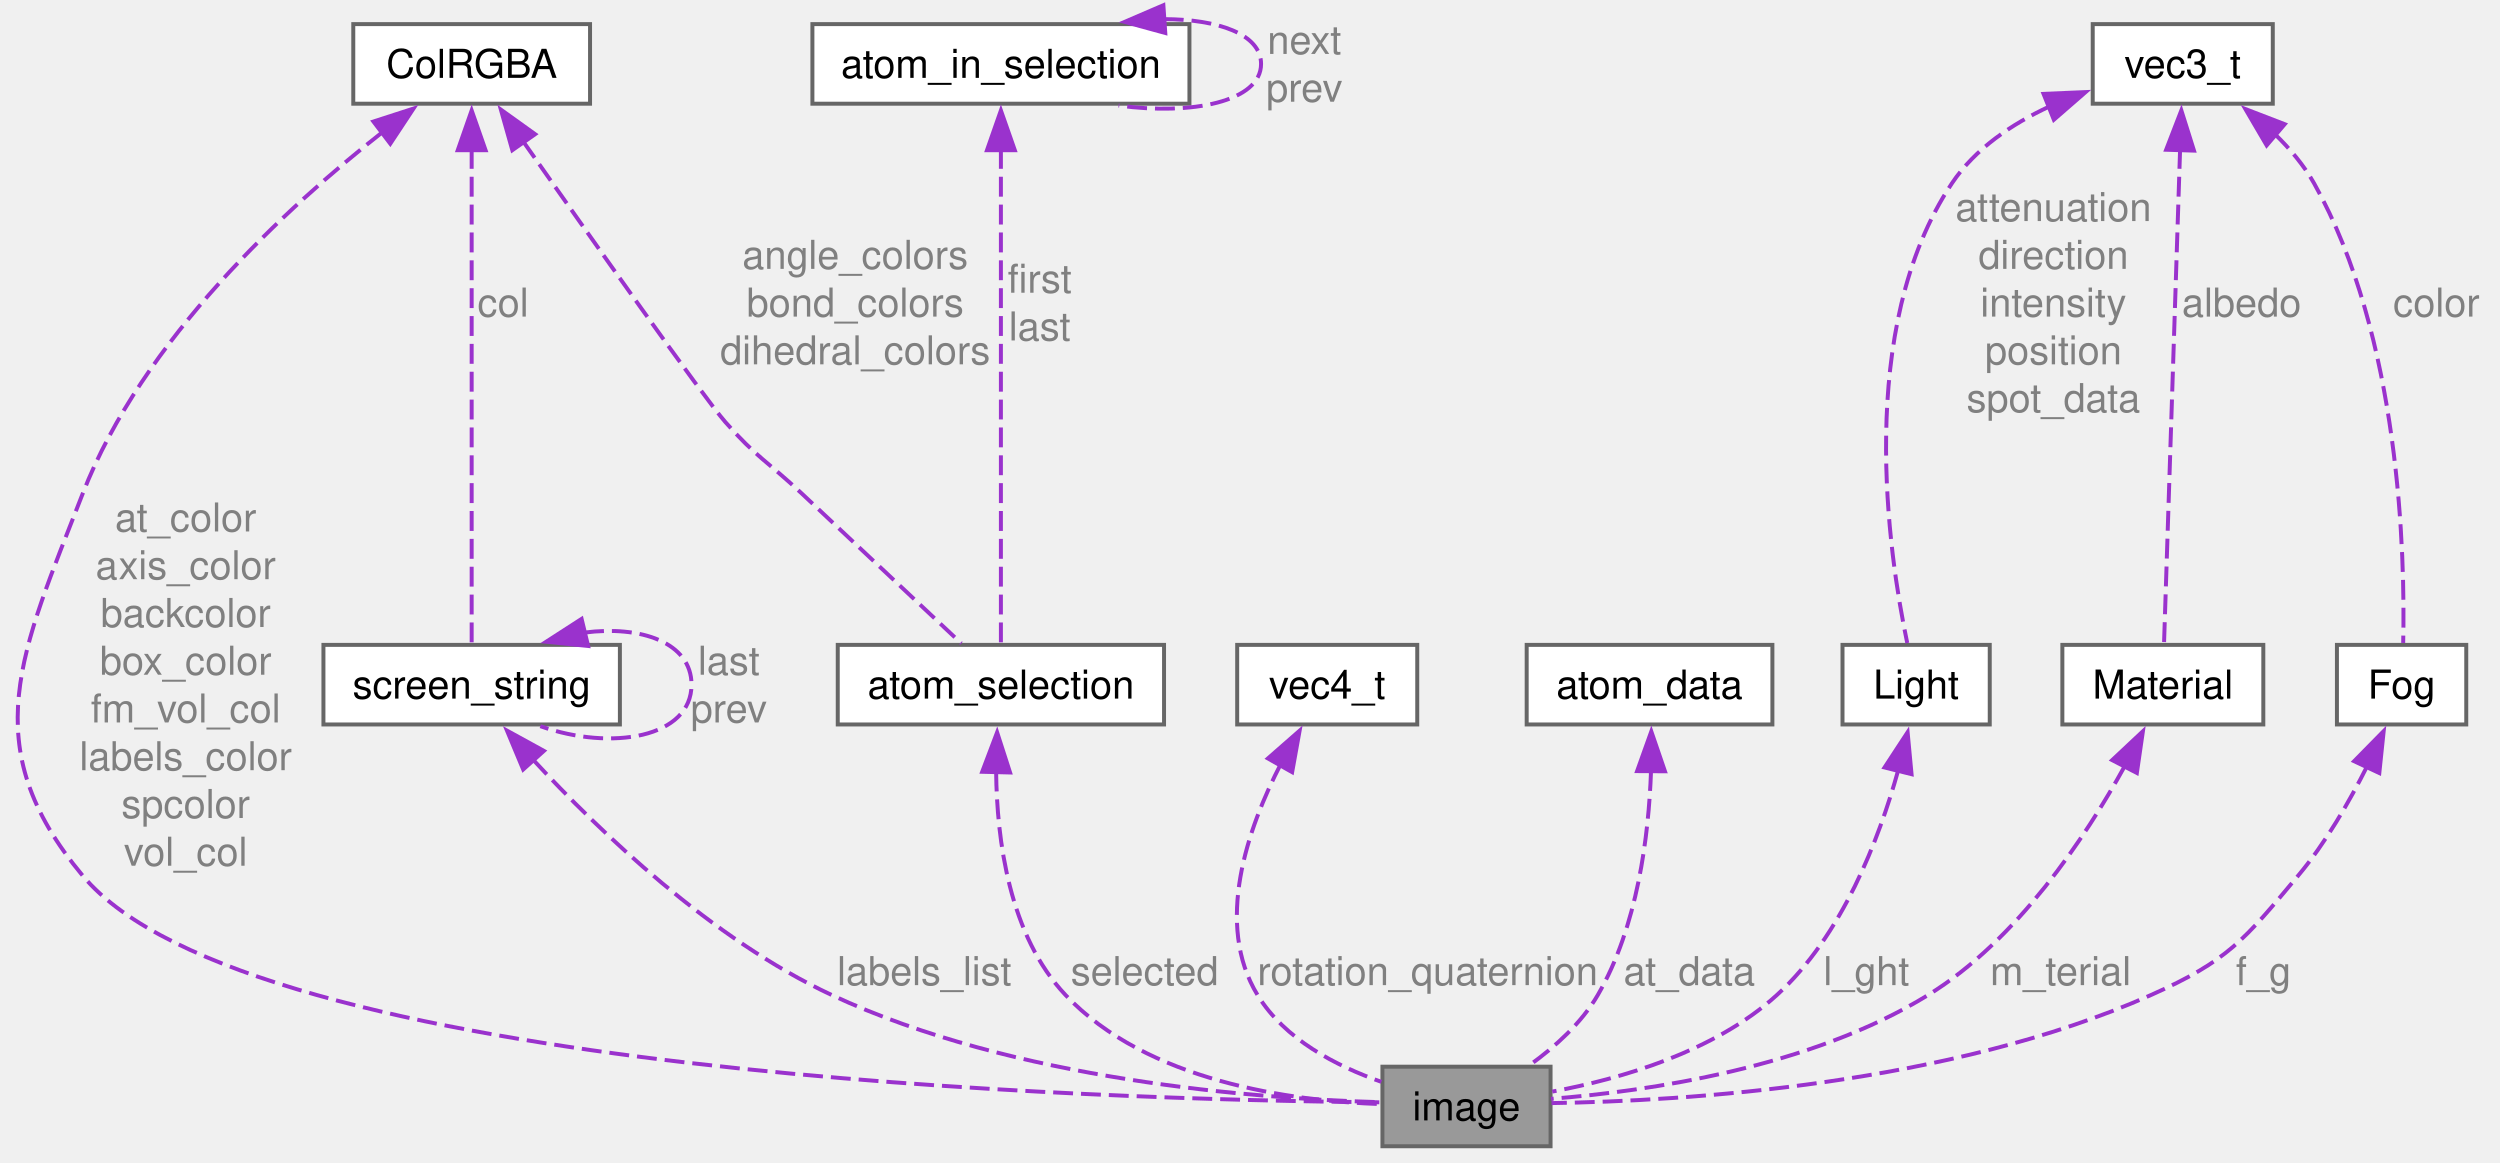
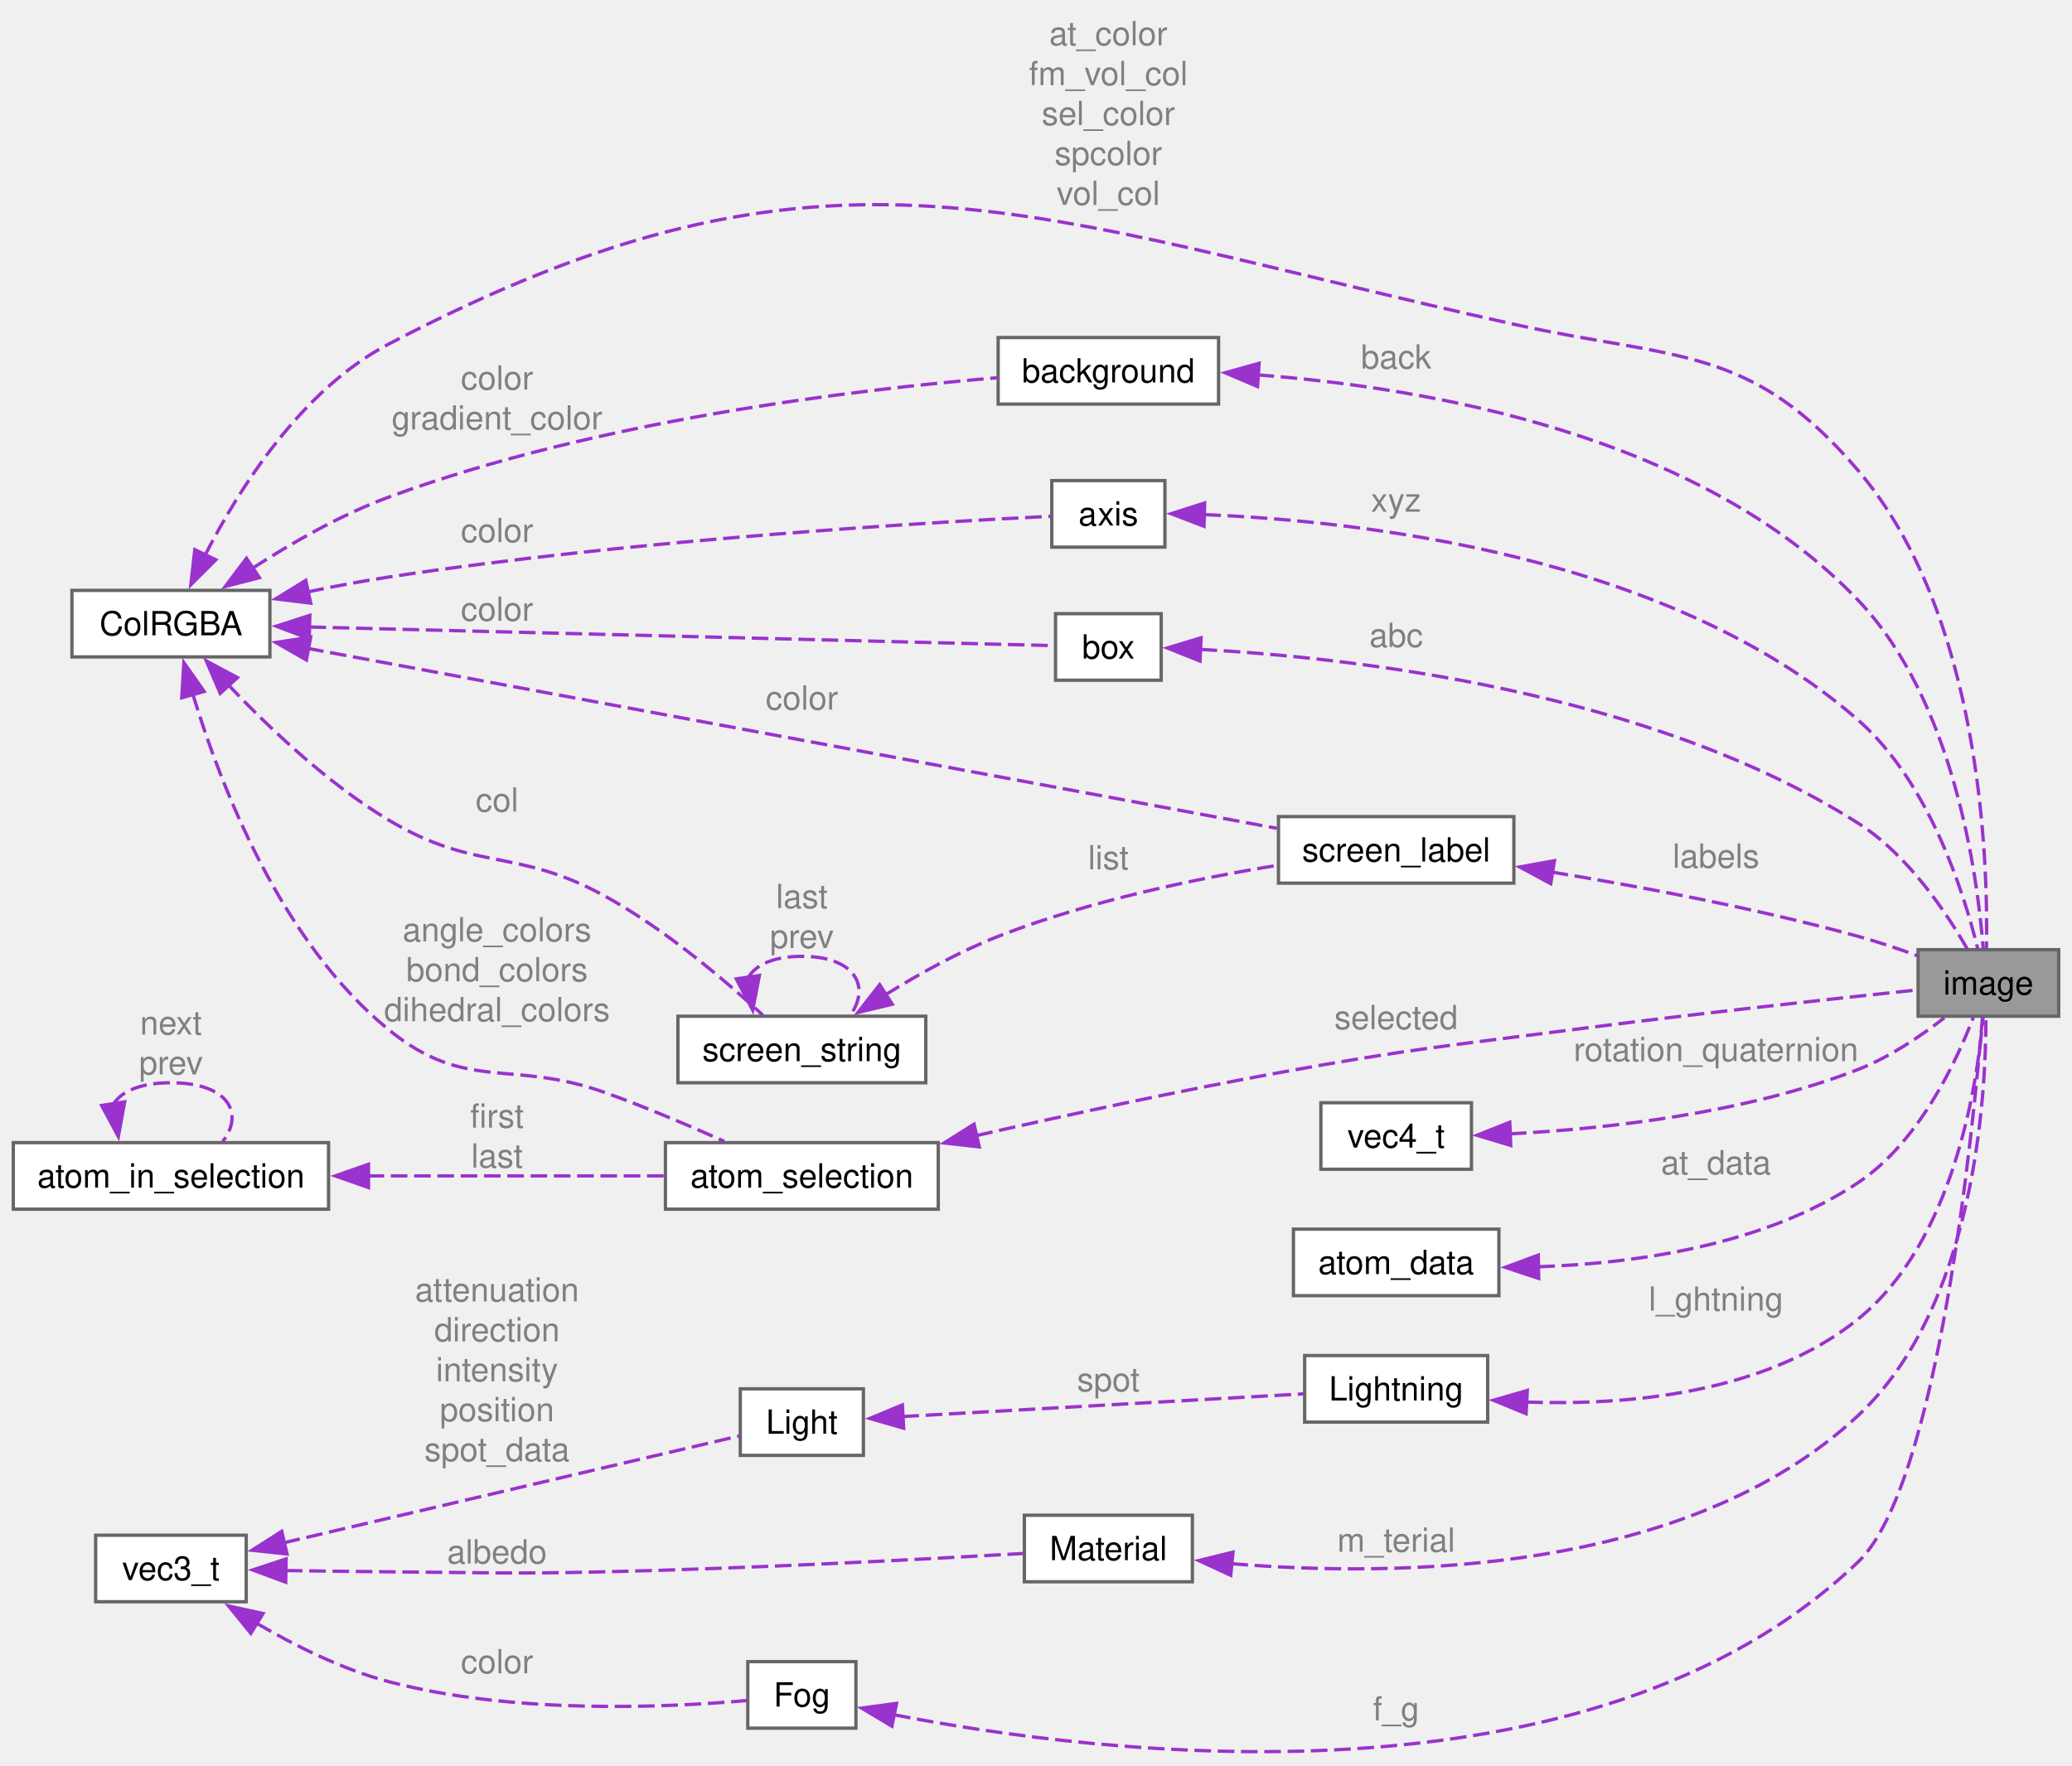
- <svg xmlns="http://www.w3.org/2000/svg" xmlns:xlink="http://www.w3.org/1999/xlink" width="628pt" height="292pt" viewBox="0.00 0.00 628.26 292.00">
-   <g id="graph0" class="graph" transform="scale(1 1) rotate(0) translate(4 288)">
+ <svg xmlns="http://www.w3.org/2000/svg" xmlns:xlink="http://www.w3.org/1999/xlink" width="623pt" height="531pt" viewBox="0.00 0.00 622.75 530.59">
+   <g id="graph0" class="graph" transform="scale(1 1) rotate(0) translate(4 526.59)">
    <g id="Node000001" class="node">
      <g id="a_Node000001">
        <a xlink:title=" ">
-           <polygon fill="#999999" stroke="#666666" points="385.66,-20 343.41,-20 343.41,0 385.66,0 385.66,-20" />
-           <text text-anchor="middle" x="364.53" y="-6.5" font-family="Helvetica,sans-Serif" font-size="10.00">image</text>
+           <polygon fill="#999999" stroke="#666666" points="614.75,-241.23 572.5,-241.23 572.5,-221.23 614.75,-221.23 614.75,-241.23" />
+           <text text-anchor="middle" x="593.62" y="-227.73" font-family="Helvetica,sans-Serif" font-size="10.00">image</text>
        </a>
      </g>
    </g>
    <g id="Node000002" class="node">
      <g id="a_Node000002">
-         <a xlink:href="../../d1/d74/struct_col_r_g_b_a.html" target="_top" xlink:title=" ">
-           <polygon fill="white" stroke="#666666" points="144.28,-282 84.78,-282 84.78,-262 144.28,-262 144.28,-282" />
-           <text text-anchor="middle" x="114.53" y="-268.5" font-family="Helvetica,sans-Serif" font-size="10.00">ColRGBA</text>
+         <a xlink:href="../../db/dc5/structbackground.html" target="_top" xlink:title=" ">
+           <polygon fill="white" stroke="#666666" points="362.25,-425.23 296,-425.23 296,-405.23 362.25,-405.23 362.25,-425.23" />
+           <text text-anchor="middle" x="329.12" y="-411.73" font-family="Helvetica,sans-Serif" font-size="10.00">background</text>
        </a>
      </g>
    </g>
    <g id="edge1_Node000001_Node000002" class="edge">
      <g id="a_edge1_Node000001_Node000002">
        <a xlink:title=" ">
-           <path fill="none" stroke="#9a32cd" stroke-dasharray="5,2" d="M92.05,-254.8C68.17,-236.06 31.82,-202.76 16.78,-164 1.35,-124.22 -10.55,-100.76 16.78,-68 58.72,-17.74 273.55,-11.68 342.91,-11.04" />
-           <polygon fill="#9a32cd" stroke="#9a32cd" points="89.84,-257.52 99.92,-260.78 94.08,-251.94 89.84,-257.52" />
-         </a>
-       </g>
-       <text text-anchor="middle" x="42.66" y="-154.5" font-family="Helvetica,sans-Serif" font-size="10.00" fill="grey"> at_color</text>
-       <text text-anchor="middle" x="42.66" y="-142.5" font-family="Helvetica,sans-Serif" font-size="10.00" fill="grey">axis_color</text>
-       <text text-anchor="middle" x="42.66" y="-130.5" font-family="Helvetica,sans-Serif" font-size="10.00" fill="grey">backcolor</text>
-       <text text-anchor="middle" x="42.66" y="-118.5" font-family="Helvetica,sans-Serif" font-size="10.00" fill="grey">box_color</text>
-       <text text-anchor="middle" x="42.66" y="-106.5" font-family="Helvetica,sans-Serif" font-size="10.00" fill="grey">fm_vol_col</text>
-       <text text-anchor="middle" x="42.66" y="-94.5" font-family="Helvetica,sans-Serif" font-size="10.00" fill="grey">labels_color</text>
-       <text text-anchor="middle" x="42.66" y="-82.5" font-family="Helvetica,sans-Serif" font-size="10.00" fill="grey">spcolor</text>
-       <text text-anchor="middle" x="42.66" y="-70.5" font-family="Helvetica,sans-Serif" font-size="10.00" fill="grey">vol_col</text>
+           <path fill="none" stroke="#9a32cd" stroke-dasharray="5,2" d="M373.93,-414.01C424.58,-410.18 507.04,-396.06 554.5,-346.23 583.22,-316.08 590.32,-263.78 592.06,-241.62" />
+           <polygon fill="#9a32cd" stroke="#9a32cd" points="373.97,-410.5 364.22,-414.64 374.42,-417.49 373.97,-410.5" />
+         </a>
+       </g>
+       <text text-anchor="middle" x="415.62" y="-415.9" font-family="Helvetica,sans-Serif" font-size="10.00" fill="grey"> back</text>
    </g>
    <g id="Node000003" class="node">
      <g id="a_Node000003">
-         <a xlink:href="../../d0/dc3/structscreen__string.html" target="_top" xlink:title=" ">
-           <polygon fill="white" stroke="#666666" points="151.78,-126 77.28,-126 77.28,-106 151.78,-106 151.78,-126" />
-           <text text-anchor="middle" x="114.53" y="-112.5" font-family="Helvetica,sans-Serif" font-size="10.00">screen_string</text>
-         </a>
-       </g>
-     </g>
-     <g id="edge3_Node000003_Node000002" class="edge">
-       <g id="a_edge3_Node000003_Node000002">
-         <a xlink:title=" ">
-           <path fill="none" stroke="#9a32cd" stroke-dasharray="5,2" d="M114.53,-250.64C114.53,-216.91 114.53,-150.72 114.53,-126.32" />
-           <polygon fill="#9a32cd" stroke="#9a32cd" points="111.03,-250.31 114.53,-260.31 118.03,-250.31 111.03,-250.31" />
-         </a>
-       </g>
-       <text text-anchor="middle" x="122.41" y="-208.5" font-family="Helvetica,sans-Serif" font-size="10.00" fill="grey"> col</text>
+         <a xlink:href="../../d1/d74/struct_col_r_g_b_a.html" target="_top" xlink:title=" ">
+           <polygon fill="white" stroke="#666666" points="77.12,-349.23 17.62,-349.23 17.62,-329.23 77.12,-329.23 77.12,-349.23" />
+           <text text-anchor="middle" x="47.38" y="-335.73" font-family="Helvetica,sans-Serif" font-size="10.00">ColRGBA</text>
+         </a>
+       </g>
+     </g>
+     <g id="edge7_Node000001_Node000003" class="edge">
+       <g id="a_edge7_Node000001_Node000003">
+         <a xlink:title=" ">
+           <path fill="none" stroke="#9a32cd" stroke-dasharray="5,2" d="M57.68,-359.9C67.98,-380.03 86.65,-409.55 112.75,-423.23 245.91,-493.06 304.2,-461.74 451,-429.23 499.8,-418.43 522.08,-423.28 554.5,-385.23 591.3,-342.05 593.56,-268.65 593.04,-241.62" />
+           <polygon fill="#9a32cd" stroke="#9a32cd" points="60.86,-358.43 53.36,-350.94 54.55,-361.47 60.86,-358.43" />
+         </a>
+       </g>
+       <text text-anchor="middle" x="329.12" y="-513.09" font-family="Helvetica,sans-Serif" font-size="10.00" fill="grey"> at_color</text>
+       <text text-anchor="middle" x="329.12" y="-501.09" font-family="Helvetica,sans-Serif" font-size="10.00" fill="grey">fm_vol_col</text>
+       <text text-anchor="middle" x="329.12" y="-489.09" font-family="Helvetica,sans-Serif" font-size="10.00" fill="grey">sel_color</text>
+       <text text-anchor="middle" x="329.12" y="-477.09" font-family="Helvetica,sans-Serif" font-size="10.00" fill="grey">spcolor</text>
+       <text text-anchor="middle" x="329.12" y="-465.09" font-family="Helvetica,sans-Serif" font-size="10.00" fill="grey">vol_col</text>
+     </g>
+     <g id="edge2_Node000002_Node000003" class="edge">
+       <g id="a_edge2_Node000002_Node000003">
+         <a xlink:title=" ">
+           <path fill="none" stroke="#9a32cd" stroke-dasharray="5,2" d="M71.94,-355.91C83.7,-363.5 98.44,-371.95 112.75,-377.23 175.08,-400.26 252.84,-409.57 295.8,-413.15" />
+           <polygon fill="#9a32cd" stroke="#9a32cd" points="73.97,-353.06 63.71,-350.41 70.08,-358.88 73.97,-353.06" />
+         </a>
+       </g>
+       <text text-anchor="middle" x="145.38" y="-409.59" font-family="Helvetica,sans-Serif" font-size="10.00" fill="grey"> color</text>
+       <text text-anchor="middle" x="145.38" y="-397.59" font-family="Helvetica,sans-Serif" font-size="10.00" fill="grey">gradient_color</text>
    </g>
    <g id="Node000004" class="node">
      <g id="a_Node000004">
-         <a xlink:href="../../d6/d0f/structatom__selection.html" target="_top" xlink:title=" ">
-           <polygon fill="white" stroke="#666666" points="288.53,-126 206.53,-126 206.53,-106 288.53,-106 288.53,-126" />
-           <text text-anchor="middle" x="247.53" y="-112.5" font-family="Helvetica,sans-Serif" font-size="10.00">atom_selection</text>
-         </a>
-       </g>
-     </g>
-     <g id="edge6_Node000004_Node000002" class="edge">
-       <g id="a_edge6_Node000004_Node000002">
-         <a xlink:title=" ">
-           <path fill="none" stroke="#9a32cd" stroke-dasharray="5,2" d="M127.48,-252.51C144.46,-228.33 172.74,-188.31 178.28,-182 186.01,-173.2 188.99,-172.01 197.53,-164 211.44,-150.96 227.49,-135.86 237.58,-126.37" />
-           <polygon fill="#9a32cd" stroke="#9a32cd" points="124.75,-250.32 121.87,-260.51 130.48,-254.34 124.75,-250.32" />
-         </a>
-       </g>
-       <text text-anchor="middle" x="210.91" y="-220.5" font-family="Helvetica,sans-Serif" font-size="10.00" fill="grey"> angle_colors</text>
-       <text text-anchor="middle" x="210.91" y="-208.5" font-family="Helvetica,sans-Serif" font-size="10.00" fill="grey">bond_colors</text>
-       <text text-anchor="middle" x="210.91" y="-196.5" font-family="Helvetica,sans-Serif" font-size="10.00" fill="grey">dihedral_colors</text>
-     </g>
-     <g id="edge2_Node000001_Node000003" class="edge">
-       <g id="a_edge2_Node000001_Node000003">
-         <a xlink:title=" ">
-           <path fill="none" stroke="#9a32cd" stroke-dasharray="5,2" d="M129.99,-97.12C146.62,-79.14 174.78,-52.11 205.03,-38 250.98,-16.58 311.42,-11.94 343.08,-11.07" />
-           <polygon fill="#9a32cd" stroke="#9a32cd" points="127.48,-94.68 123.4,-104.46 132.69,-99.36 127.48,-94.68" />
-         </a>
-       </g>
-       <text text-anchor="middle" x="228.28" y="-40.5" font-family="Helvetica,sans-Serif" font-size="10.00" fill="grey"> labels_list</text>
-     </g>
-     <g id="edge4_Node000003_Node000003" class="edge">
-       <g id="a_edge4_Node000003_Node000003">
-         <a xlink:title=" ">
-           <path fill="none" stroke="#9a32cd" stroke-dasharray="5,2" d="M142.79,-129.08C157.03,-130.95 169.78,-126.59 169.78,-116 169.78,-102.71 149.71,-99.23 131.79,-105.57" />
-           <polygon fill="#9a32cd" stroke="#9a32cd" points="143.8,-125.72 133.26,-126.79 142.16,-132.53 143.8,-125.72" />
-         </a>
-       </g>
-       <text text-anchor="middle" x="179.16" y="-118.5" font-family="Helvetica,sans-Serif" font-size="10.00" fill="grey"> last</text>
-       <text text-anchor="middle" x="179.16" y="-106.5" font-family="Helvetica,sans-Serif" font-size="10.00" fill="grey">prev</text>
-     </g>
-     <g id="edge5_Node000001_Node000004" class="edge">
-       <g id="a_edge5_Node000001_Node000004">
-         <a xlink:title=" ">
-           <path fill="none" stroke="#9a32cd" stroke-dasharray="5,2" d="M246.33,-94.17C246.51,-76.93 249.63,-52.93 263.78,-38 284.33,-16.31 320.25,-11.36 343.18,-10.59" />
-           <polygon fill="#9a32cd" stroke="#9a32cd" points="242.83,-94.11 246.58,-104.02 249.83,-93.93 242.83,-94.11" />
-         </a>
-       </g>
-       <text text-anchor="middle" x="283.66" y="-40.5" font-family="Helvetica,sans-Serif" font-size="10.00" fill="grey"> selected</text>
+         <a xlink:href="../../de/ded/structaxis.html" target="_top" xlink:title=" ">
+           <polygon fill="white" stroke="#666666" points="346.12,-382.23 312.12,-382.23 312.12,-362.23 346.12,-362.23 346.12,-382.23" />
+           <text text-anchor="middle" x="329.12" y="-368.73" font-family="Helvetica,sans-Serif" font-size="10.00">axis</text>
+         </a>
+       </g>
+     </g>
+     <g id="edge4_Node000004_Node000003" class="edge">
+       <g id="a_edge4_Node000004_Node000003">
+         <a xlink:title=" ">
+           <path fill="none" stroke="#9a32cd" stroke-dasharray="5,2" d="M88.41,-348.76C96.43,-350.44 104.83,-352.03 112.75,-353.23 186.6,-364.48 275.78,-369.72 311.83,-371.5" />
+           <polygon fill="#9a32cd" stroke="#9a32cd" points="89.39,-345.39 78.87,-346.68 87.9,-352.23 89.39,-345.39" />
+         </a>
+       </g>
+       <text text-anchor="middle" x="145.38" y="-363.72" font-family="Helvetica,sans-Serif" font-size="10.00" fill="grey"> color</text>
    </g>
    <g id="Node000005" class="node">
      <g id="a_Node000005">
-         <a xlink:href="../../df/dab/structatom__in__selection.html" target="_top" xlink:title=" ">
-           <polygon fill="white" stroke="#666666" points="294.91,-282 200.16,-282 200.16,-262 294.91,-262 294.91,-282" />
-           <text text-anchor="middle" x="247.53" y="-268.5" font-family="Helvetica,sans-Serif" font-size="10.00">atom_in_selection</text>
-         </a>
-       </g>
-     </g>
-     <g id="edge7_Node000004_Node000005" class="edge">
-       <g id="a_edge7_Node000004_Node000005">
-         <a xlink:title=" ">
-           <path fill="none" stroke="#9a32cd" stroke-dasharray="5,2" d="M247.53,-250.64C247.53,-216.91 247.53,-150.72 247.53,-126.32" />
-           <polygon fill="#9a32cd" stroke="#9a32cd" points="244.03,-250.31 247.53,-260.31 251.03,-250.31 244.03,-250.31" />
-         </a>
-       </g>
-       <text text-anchor="middle" x="257.28" y="-214.5" font-family="Helvetica,sans-Serif" font-size="10.00" fill="grey"> first</text>
-       <text text-anchor="middle" x="257.28" y="-202.5" font-family="Helvetica,sans-Serif" font-size="10.00" fill="grey">last</text>
-     </g>
-     <g id="edge8_Node000005_Node000005" class="edge">
-       <g id="a_edge8_Node000005_Node000005">
-         <a xlink:title=" ">
-           <path fill="none" stroke="#9a32cd" stroke-dasharray="5,2" d="M288.45,-283.25C302.04,-283.24 312.91,-279.49 312.91,-272 312.91,-262.51 295.45,-259.02 277.11,-261.54" />
-           <polygon fill="#9a32cd" stroke="#9a32cd" points="288.84,-279.77 278.62,-282.56 288.36,-286.75 288.84,-279.77" />
-         </a>
-       </g>
-       <text text-anchor="middle" x="323.78" y="-274.5" font-family="Helvetica,sans-Serif" font-size="10.00" fill="grey"> next</text>
-       <text text-anchor="middle" x="323.78" y="-262.5" font-family="Helvetica,sans-Serif" font-size="10.00" fill="grey">prev</text>
+         <a xlink:href="../../d8/dae/structbox.html" target="_top" xlink:title=" ">
+           <polygon fill="white" stroke="#666666" points="345,-342.23 313.25,-342.23 313.25,-322.23 345,-322.23 345,-342.23" />
+           <text text-anchor="middle" x="329.12" y="-328.73" font-family="Helvetica,sans-Serif" font-size="10.00">box</text>
+         </a>
+       </g>
+     </g>
+     <g id="edge6_Node000005_Node000003" class="edge">
+       <g id="a_edge6_Node000005_Node000003">
+         <a xlink:title=" ">
+           <path fill="none" stroke="#9a32cd" stroke-dasharray="5,2" d="M88.99,-338.22C152.04,-336.64 270.62,-333.67 312.77,-332.62" />
+           <polygon fill="#9a32cd" stroke="#9a32cd" points="88.94,-334.72 79.03,-338.47 89.12,-341.72 88.94,-334.72" />
+         </a>
+       </g>
+       <text text-anchor="middle" x="145.38" y="-340.09" font-family="Helvetica,sans-Serif" font-size="10.00" fill="grey"> color</text>
    </g>
    <g id="Node000006" class="node">
      <g id="a_Node000006">
-         <a xlink:href="../../d7/d36/structvec4__t.html" target="_top" xlink:title=" ">
-           <polygon fill="white" stroke="#666666" points="352.16,-126 306.91,-126 306.91,-106 352.16,-106 352.16,-126" />
-           <text text-anchor="middle" x="329.53" y="-112.5" font-family="Helvetica,sans-Serif" font-size="10.00">vec4_t</text>
-         </a>
-       </g>
-     </g>
-     <g id="edge9_Node000001_Node000006" class="edge">
-       <g id="a_edge9_Node000001_Node000006">
-         <a xlink:title=" ">
-           <path fill="none" stroke="#9a32cd" stroke-dasharray="5,2" d="M317.94,-96.2C309.44,-79.78 301.14,-55.86 312.03,-38 318.81,-26.89 331.79,-20.16 343.14,-16.19" />
-           <polygon fill="#9a32cd" stroke="#9a32cd" points="314.63,-97.46 322.6,-104.44 320.72,-94.01 314.63,-97.46" />
-         </a>
-       </g>
-       <text text-anchor="middle" x="354.78" y="-40.5" font-family="Helvetica,sans-Serif" font-size="10.00" fill="grey"> rotation_quaternion</text>
+         <a xlink:href="../../de/d85/structscreen__label.html" target="_top" xlink:title=" ">
+           <polygon fill="white" stroke="#666666" points="451,-281.23 380.25,-281.23 380.25,-261.23 451,-261.23 451,-281.23" />
+           <text text-anchor="middle" x="415.62" y="-267.73" font-family="Helvetica,sans-Serif" font-size="10.00">screen_label</text>
+         </a>
+       </g>
+     </g>
+     <g id="edge9_Node000006_Node000003" class="edge">
+       <g id="a_edge9_Node000006_Node000003">
+         <a xlink:title=" ">
+           <path fill="none" stroke="#9a32cd" stroke-dasharray="5,2" d="M88.3,-331.82C160.48,-318.42 311.49,-290.38 379.77,-277.71" />
+           <polygon fill="#9a32cd" stroke="#9a32cd" points="88.1,-328.3 78.91,-333.57 89.38,-335.18 88.1,-328.3" />
+         </a>
+       </g>
+       <text text-anchor="middle" x="237" y="-313.38" font-family="Helvetica,sans-Serif" font-size="10.00" fill="grey"> color</text>
    </g>
    <g id="Node000007" class="node">
      <g id="a_Node000007">
-         <a xlink:href="../../db/d99/structatom__data.html" target="_top" xlink:title=" ">
-           <polygon fill="white" stroke="#666666" points="441.41,-126 379.66,-126 379.66,-106 441.41,-106 441.41,-126" />
-           <text text-anchor="middle" x="410.53" y="-112.5" font-family="Helvetica,sans-Serif" font-size="10.00">atom_data</text>
-         </a>
-       </g>
-     </g>
-     <g id="edge10_Node000001_Node000007" class="edge">
-       <g id="a_edge10_Node000001_Node000007">
-         <a xlink:title=" ">
-           <path fill="none" stroke="#9a32cd" stroke-dasharray="5,2" d="M410.91,-94.3C410.33,-77.99 407.52,-55.21 397.53,-38 393.44,-30.96 386.77,-24.98 380.5,-20.46" />
-           <polygon fill="#9a32cd" stroke="#9a32cd" points="407.41,-94.28 410.98,-104.25 414.41,-94.23 407.41,-94.28" />
-         </a>
-       </g>
-       <text text-anchor="middle" x="420.53" y="-40.5" font-family="Helvetica,sans-Serif" font-size="10.00" fill="grey"> at_data</text>
+         <a xlink:href="../../d0/dc3/structscreen__string.html" target="_top" xlink:title=" ">
+           <polygon fill="white" stroke="#666666" points="274.25,-221.23 199.75,-221.23 199.75,-201.23 274.25,-201.23 274.25,-221.23" />
+           <text text-anchor="middle" x="237" y="-207.73" font-family="Helvetica,sans-Serif" font-size="10.00">screen_string</text>
+         </a>
+       </g>
+     </g>
+     <g id="edge11_Node000007_Node000003" class="edge">
+       <g id="a_edge11_Node000007_Node000003">
+         <a xlink:title=" ">
+           <path fill="none" stroke="#9a32cd" stroke-dasharray="5,2" d="M64.48,-320.97C76.66,-308.1 94.37,-291.26 112.75,-280.23 139.12,-264.42 151.08,-272.1 178,-257.23 196,-247.29 214.16,-231.81 225.24,-221.59" />
+           <polygon fill="#9a32cd" stroke="#9a32cd" points="62.2,-318.28 58.02,-328.01 67.36,-323.01 62.2,-318.28" />
+         </a>
+       </g>
+       <text text-anchor="middle" x="145.38" y="-282.73" font-family="Helvetica,sans-Serif" font-size="10.00" fill="grey"> col</text>
    </g>
    <g id="Node000008" class="node">
      <g id="a_Node000008">
-         <a xlink:href="../../d7/d61/struct_light.html" target="_top" xlink:title=" ">
-           <polygon fill="white" stroke="#666666" points="496.03,-126 459.03,-126 459.03,-106 496.03,-106 496.03,-126" />
-           <text text-anchor="middle" x="477.53" y="-112.5" font-family="Helvetica,sans-Serif" font-size="10.00">Light</text>
-         </a>
-       </g>
-     </g>
-     <g id="edge11_Node000001_Node000008" class="edge">
-       <g id="a_edge11_Node000001_Node000008">
-         <a xlink:title=" ">
-           <path fill="none" stroke="#9a32cd" stroke-dasharray="5,2" d="M473,-94.4C468.19,-77.13 458.96,-52.96 442.53,-38 426.85,-23.72 403.23,-16.93 386.09,-13.74" />
-           <polygon fill="#9a32cd" stroke="#9a32cd" points="469.59,-95.19 475.39,-104.05 476.38,-93.5 469.59,-95.19" />
-         </a>
-       </g>
-       <text text-anchor="middle" x="465.03" y="-40.5" font-family="Helvetica,sans-Serif" font-size="10.00" fill="grey"> l_ght</text>
+         <a xlink:href="../../d6/d0f/structatom__selection.html" target="_top" xlink:title=" ">
+           <polygon fill="white" stroke="#666666" points="278,-183.23 196,-183.23 196,-163.23 278,-163.23 278,-183.23" />
+           <text text-anchor="middle" x="237" y="-169.73" font-family="Helvetica,sans-Serif" font-size="10.00">atom_selection</text>
+         </a>
+       </g>
+     </g>
+     <g id="edge14_Node000008_Node000003" class="edge">
+       <g id="a_edge14_Node000008_Node000003">
+         <a xlink:title=" ">
+           <path fill="none" stroke="#9a32cd" stroke-dasharray="5,2" d="M53.98,-317.95C62.26,-290.63 80.41,-243.62 112.75,-217.23 136.15,-198.14 149.58,-208.45 178,-198.23 189.97,-193.93 203,-188.39 213.67,-183.63" />
+           <polygon fill="#9a32cd" stroke="#9a32cd" points="50.63,-316.94 51.26,-327.52 57.36,-318.85 50.63,-316.94" />
+         </a>
+       </g>
+       <text text-anchor="middle" x="145.38" y="-243.73" font-family="Helvetica,sans-Serif" font-size="10.00" fill="grey"> angle_colors</text>
+       <text text-anchor="middle" x="145.38" y="-231.73" font-family="Helvetica,sans-Serif" font-size="10.00" fill="grey">bond_colors</text>
+       <text text-anchor="middle" x="145.38" y="-219.73" font-family="Helvetica,sans-Serif" font-size="10.00" fill="grey">dihedral_colors</text>
+     </g>
+     <g id="edge3_Node000001_Node000004" class="edge">
+       <g id="a_edge3_Node000001_Node000004">
+         <a xlink:title=" ">
+           <path fill="none" stroke="#9a32cd" stroke-dasharray="5,2" d="M357.95,-372C404.26,-370.14 497.69,-359.99 554.5,-310.23 575.81,-291.57 586.28,-258.32 590.41,-241.54" />
+           <polygon fill="#9a32cd" stroke="#9a32cd" points="357.87,-368.5 347.97,-372.28 358.07,-375.5 357.87,-368.5" />
+         </a>
+       </g>
+       <text text-anchor="middle" x="415.62" y="-372.87" font-family="Helvetica,sans-Serif" font-size="10.00" fill="grey"> xyz</text>
+     </g>
+     <g id="edge5_Node000001_Node000005" class="edge">
+       <g id="a_edge5_Node000001_Node000005">
+         <a xlink:title=" ">
+           <path fill="none" stroke="#9a32cd" stroke-dasharray="5,2" d="M356.81,-331.49C401.17,-329.09 491.47,-319.26 554.5,-279.23 569.41,-269.76 581.02,-252.39 587.33,-241.35" />
+           <polygon fill="#9a32cd" stroke="#9a32cd" points="356.67,-327.99 346.84,-331.92 356.98,-334.98 356.67,-327.99" />
+         </a>
+       </g>
+       <text text-anchor="middle" x="415.62" y="-332.22" font-family="Helvetica,sans-Serif" font-size="10.00" fill="grey"> abc</text>
+     </g>
+     <g id="edge8_Node000001_Node000006" class="edge">
+       <g id="a_edge8_Node000001_Node000006">
+         <a xlink:title=" ">
+           <path fill="none" stroke="#9a32cd" stroke-dasharray="5,2" d="M462.35,-264.56C489.4,-260.13 524.19,-253.59 554.5,-245.23 560.35,-243.62 566.57,-241.51 572.25,-239.42" />
+           <polygon fill="#9a32cd" stroke="#9a32cd" points="462.08,-261.06 452.76,-266.09 463.19,-267.97 462.08,-261.06" />
+         </a>
+       </g>
+       <text text-anchor="middle" x="511.75" y="-265.85" font-family="Helvetica,sans-Serif" font-size="10.00" fill="grey"> labels</text>
+     </g>
+     <g id="edge10_Node000006_Node000007" class="edge">
+       <g id="a_edge10_Node000006_Node000007">
+         <a xlink:title=" ">
+           <path fill="none" stroke="#9a32cd" stroke-dasharray="5,2" d="M261.97,-227.58C272.1,-233.87 284.26,-240.64 296,-245.23 323.19,-255.88 355.68,-262.61 379.78,-266.56" />
+           <polygon fill="#9a32cd" stroke="#9a32cd" points="264.18,-224.84 253.88,-222.37 260.39,-230.72 264.18,-224.84" />
+         </a>
+       </g>
+       <text text-anchor="middle" x="329.12" y="-265.38" font-family="Helvetica,sans-Serif" font-size="10.00" fill="grey"> list</text>
+     </g>
+     <g id="edge12_Node000007_Node000007" class="edge">
+       <g id="a_edge12_Node000007_Node000007">
+         <a xlink:title=" ">
+           <path fill="none" stroke="#9a32cd" stroke-dasharray="5,2" d="M220.81,-232.68C222.89,-236.54 228.29,-239.23 237,-239.23 252.93,-239.23 257.78,-230.21 251.56,-221.57" />
+           <polygon fill="#9a32cd" stroke="#9a32cd" points="224.23,-233.47 222.22,-223.07 217.3,-232.45 224.23,-233.47" />
+         </a>
+       </g>
+       <text text-anchor="middle" x="237" y="-253.73" font-family="Helvetica,sans-Serif" font-size="10.00" fill="grey"> last</text>
+       <text text-anchor="middle" x="237" y="-241.73" font-family="Helvetica,sans-Serif" font-size="10.00" fill="grey">prev</text>
+     </g>
+     <g id="edge13_Node000001_Node000008" class="edge">
+       <g id="a_edge13_Node000001_Node000008">
+         <a xlink:title=" ">
+           <path fill="none" stroke="#9a32cd" stroke-dasharray="5,2" d="M289.43,-185.34C316.39,-191.46 350.01,-198.73 380.25,-204.23 419.47,-211.37 429.47,-212.1 469,-217.23 505.2,-221.93 547.48,-226.53 572.04,-229.11" />
+           <polygon fill="#9a32cd" stroke="#9a32cd" points="290.32,-181.95 279.79,-183.14 288.76,-188.78 290.32,-181.95" />
+         </a>
+       </g>
+       <text text-anchor="middle" x="415.62" y="-217.35" font-family="Helvetica,sans-Serif" font-size="10.00" fill="grey"> selected</text>
    </g>
    <g id="Node000009" class="node">
      <g id="a_Node000009">
-         <a xlink:href="../../d3/d7c/structvec3__t.html" target="_top" xlink:title=" ">
-           <polygon fill="white" stroke="#666666" points="567.16,-282 521.91,-282 521.91,-262 567.16,-262 567.16,-282" />
-           <text text-anchor="middle" x="544.53" y="-268.5" font-family="Helvetica,sans-Serif" font-size="10.00">vec3_t</text>
-         </a>
-       </g>
-     </g>
-     <g id="edge12_Node000008_Node000009" class="edge">
-       <g id="a_edge12_Node000008_Node000009">
-         <a xlink:title=" ">
-           <path fill="none" stroke="#9a32cd" stroke-dasharray="5,2" d="M511.01,-261.29C501.6,-256.91 492.35,-250.7 486.53,-242 462.1,-205.47 470.62,-148.76 475.3,-126.46" />
-           <polygon fill="#9a32cd" stroke="#9a32cd" points="509.55,-264.47 520.13,-264.92 512.14,-257.97 509.55,-264.47" />
-         </a>
-       </g>
-       <text text-anchor="middle" x="512.03" y="-232.5" font-family="Helvetica,sans-Serif" font-size="10.00" fill="grey"> attenuation</text>
-       <text text-anchor="middle" x="512.03" y="-220.5" font-family="Helvetica,sans-Serif" font-size="10.00" fill="grey">direction</text>
-       <text text-anchor="middle" x="512.03" y="-208.5" font-family="Helvetica,sans-Serif" font-size="10.00" fill="grey">intensity</text>
-       <text text-anchor="middle" x="512.03" y="-196.5" font-family="Helvetica,sans-Serif" font-size="10.00" fill="grey">position</text>
-       <text text-anchor="middle" x="512.03" y="-184.5" font-family="Helvetica,sans-Serif" font-size="10.00" fill="grey">spot_data</text>
+         <a xlink:href="../../df/dab/structatom__in__selection.html" target="_top" xlink:title=" ">
+           <polygon fill="white" stroke="#666666" points="94.75,-183.23 0,-183.23 0,-163.23 94.75,-163.23 94.75,-183.23" />
+           <text text-anchor="middle" x="47.38" y="-169.73" font-family="Helvetica,sans-Serif" font-size="10.00">atom_in_selection</text>
+         </a>
+       </g>
+     </g>
+     <g id="edge15_Node000008_Node000009" class="edge">
+       <g id="a_edge15_Node000008_Node000009">
+         <a xlink:title=" ">
+           <path fill="none" stroke="#9a32cd" stroke-dasharray="5,2" d="M106.46,-173.23C135.43,-173.23 169.74,-173.23 195.77,-173.23" />
+           <polygon fill="#9a32cd" stroke="#9a32cd" points="106.75,-169.73 96.75,-173.23 106.75,-176.73 106.75,-169.73" />
+         </a>
+       </g>
+       <text text-anchor="middle" x="145.38" y="-187.73" font-family="Helvetica,sans-Serif" font-size="10.00" fill="grey"> first</text>
+       <text text-anchor="middle" x="145.38" y="-175.73" font-family="Helvetica,sans-Serif" font-size="10.00" fill="grey">last</text>
+     </g>
+     <g id="edge16_Node000009_Node000009" class="edge">
+       <g id="a_edge16_Node000009_Node000009">
+         <a xlink:title=" ">
+           <path fill="none" stroke="#9a32cd" stroke-dasharray="5,2" d="M30.05,-194.68C32.29,-198.54 38.06,-201.23 47.38,-201.23 64.41,-201.23 69.6,-192.21 62.95,-183.57" />
+           <polygon fill="#9a32cd" stroke="#9a32cd" points="33.47,-195.49 31.57,-185.07 26.55,-194.4 33.47,-195.49" />
+         </a>
+       </g>
+       <text text-anchor="middle" x="47.38" y="-215.73" font-family="Helvetica,sans-Serif" font-size="10.00" fill="grey"> next</text>
+       <text text-anchor="middle" x="47.38" y="-203.73" font-family="Helvetica,sans-Serif" font-size="10.00" fill="grey">prev</text>
    </g>
    <g id="Node000010" class="node">
      <g id="a_Node000010">
-         <a xlink:href="../../d3/d0a/struct_material.html" target="_top" xlink:title=" ">
-           <polygon fill="white" stroke="#666666" points="564.78,-126 514.28,-126 514.28,-106 564.78,-106 564.78,-126" />
-           <text text-anchor="middle" x="539.53" y="-112.5" font-family="Helvetica,sans-Serif" font-size="10.00">Material</text>
-         </a>
-       </g>
-     </g>
-     <g id="edge14_Node000010_Node000009" class="edge">
-       <g id="a_edge14_Node000010_Node000009">
-         <a xlink:title=" ">
-           <path fill="none" stroke="#9a32cd" stroke-dasharray="5,2" d="M543.87,-250.64C542.78,-216.91 540.63,-150.72 539.83,-126.32" />
-           <polygon fill="#9a32cd" stroke="#9a32cd" points="540.36,-250.43 544.18,-260.32 547.36,-250.21 540.36,-250.43" />
-         </a>
-       </g>
-       <text text-anchor="middle" x="559.33" y="-208.5" font-family="Helvetica,sans-Serif" font-size="10.00" fill="grey"> albedo</text>
+         <a xlink:href="../../d7/d36/structvec4__t.html" target="_top" xlink:title=" ">
+           <polygon fill="white" stroke="#666666" points="438.25,-195.23 393,-195.23 393,-175.23 438.25,-175.23 438.25,-195.23" />
+           <text text-anchor="middle" x="415.62" y="-181.73" font-family="Helvetica,sans-Serif" font-size="10.00">vec4_t</text>
+         </a>
+       </g>
+     </g>
+     <g id="edge17_Node000001_Node000010" class="edge">
+       <g id="a_edge17_Node000001_Node000010">
+         <a xlink:title=" ">
+           <path fill="none" stroke="#9a32cd" stroke-dasharray="5,2" d="M449.79,-185.87C478.4,-187.38 520.38,-191.95 554.5,-205.23 563.91,-208.9 573.29,-215.25 580.39,-220.76" />
+           <polygon fill="#9a32cd" stroke="#9a32cd" points="450.06,-182.38 439.92,-185.45 449.77,-189.37 450.06,-182.38" />
+         </a>
+       </g>
+       <text text-anchor="middle" x="511.75" y="-207.73" font-family="Helvetica,sans-Serif" font-size="10.00" fill="grey"> rotation_quaternion</text>
    </g>
    <g id="Node000011" class="node">
      <g id="a_Node000011">
+         <a xlink:href="../../db/d99/structatom__data.html" target="_top" xlink:title=" ">
+           <polygon fill="white" stroke="#666666" points="446.5,-157.23 384.75,-157.23 384.75,-137.23 446.5,-137.23 446.5,-157.23" />
+           <text text-anchor="middle" x="415.62" y="-143.73" font-family="Helvetica,sans-Serif" font-size="10.00">atom_data</text>
+         </a>
+       </g>
+     </g>
+     <g id="edge18_Node000001_Node000011" class="edge">
+       <g id="a_edge18_Node000001_Node000011">
+         <a xlink:title=" ">
+           <path fill="none" stroke="#9a32cd" stroke-dasharray="5,2" d="M458.35,-145.92C487.52,-146.93 526.17,-152.33 554.5,-171.23 572.57,-183.29 583.81,-207.13 589.08,-220.85" />
+           <polygon fill="#9a32cd" stroke="#9a32cd" points="458.46,-142.42 448.4,-145.75 458.34,-149.42 458.46,-142.42" />
+         </a>
+       </g>
+       <text text-anchor="middle" x="511.75" y="-173.73" font-family="Helvetica,sans-Serif" font-size="10.00" fill="grey"> at_data</text>
+     </g>
+     <g id="Node000012" class="node">
+       <g id="a_Node000012">
+         <a xlink:href="../../d4/df0/struct_lightning.html" target="_top" xlink:title=" ">
+           <polygon fill="white" stroke="#666666" points="443.12,-119.23 388.12,-119.23 388.12,-99.23 443.12,-99.23 443.12,-119.23" />
+           <text text-anchor="middle" x="415.62" y="-105.73" font-family="Helvetica,sans-Serif" font-size="10.00">Lightning</text>
+         </a>
+       </g>
+     </g>
+     <g id="edge19_Node000001_Node000012" class="edge">
+       <g id="a_edge19_Node000001_Node000012">
+         <a xlink:title=" ">
+           <path fill="none" stroke="#9a32cd" stroke-dasharray="5,2" d="M454.74,-105.25C484.99,-104.2 526.67,-107.71 554.5,-130.23 583.05,-153.35 590.23,-200.27 592.03,-221" />
+           <polygon fill="#9a32cd" stroke="#9a32cd" points="454.67,-101.75 444.87,-105.8 455.05,-108.74 454.67,-101.75" />
+         </a>
+       </g>
+       <text text-anchor="middle" x="511.75" y="-132.73" font-family="Helvetica,sans-Serif" font-size="10.00" fill="grey"> l_ghtning</text>
+     </g>
+     <g id="Node000013" class="node">
+       <g id="a_Node000013">
+         <a xlink:href="../../d7/d61/struct_light.html" target="_top" xlink:title=" ">
+           <polygon fill="white" stroke="#666666" points="255.5,-109.23 218.5,-109.23 218.5,-89.23 255.5,-89.23 255.5,-109.23" />
+           <text text-anchor="middle" x="237" y="-95.73" font-family="Helvetica,sans-Serif" font-size="10.00">Light</text>
+         </a>
+       </g>
+     </g>
+     <g id="edge20_Node000012_Node000013" class="edge">
+       <g id="a_edge20_Node000012_Node000013">
+         <a xlink:title=" ">
+           <path fill="none" stroke="#9a32cd" stroke-dasharray="5,2" d="M267.23,-100.89C300.77,-102.79 355.29,-105.88 387.79,-107.71" />
+           <polygon fill="#9a32cd" stroke="#9a32cd" points="267.6,-97.4 257.42,-100.33 267.21,-104.39 267.6,-97.4" />
+         </a>
+       </g>
+       <text text-anchor="middle" x="329.12" y="-108.5" font-family="Helvetica,sans-Serif" font-size="10.00" fill="grey"> spot</text>
+     </g>
+     <g id="Node000014" class="node">
+       <g id="a_Node000014">
+         <a xlink:href="../../d3/d7c/structvec3__t.html" target="_top" xlink:title=" ">
+           <polygon fill="white" stroke="#666666" points="70,-65.23 24.75,-65.23 24.75,-45.23 70,-45.23 70,-65.23" />
+           <text text-anchor="middle" x="47.38" y="-51.73" font-family="Helvetica,sans-Serif" font-size="10.00">vec3_t</text>
+         </a>
+       </g>
+     </g>
+     <g id="edge21_Node000013_Node000014" class="edge">
+       <g id="a_edge21_Node000013_Node000014">
+         <a xlink:title=" ">
+           <path fill="none" stroke="#9a32cd" stroke-dasharray="5,2" d="M81.24,-62.94C121.07,-72.28 186.71,-87.68 218.15,-95.05" />
+           <polygon fill="#9a32cd" stroke="#9a32cd" points="82.27,-59.59 71.74,-60.71 80.68,-66.4 82.27,-59.59" />
+         </a>
+       </g>
+       <text text-anchor="middle" x="145.38" y="-135.5" font-family="Helvetica,sans-Serif" font-size="10.00" fill="grey"> attenuation</text>
+       <text text-anchor="middle" x="145.38" y="-123.5" font-family="Helvetica,sans-Serif" font-size="10.00" fill="grey">direction</text>
+       <text text-anchor="middle" x="145.38" y="-111.5" font-family="Helvetica,sans-Serif" font-size="10.00" fill="grey">intensity</text>
+       <text text-anchor="middle" x="145.38" y="-99.5" font-family="Helvetica,sans-Serif" font-size="10.00" fill="grey">position</text>
+       <text text-anchor="middle" x="145.38" y="-87.5" font-family="Helvetica,sans-Serif" font-size="10.00" fill="grey">spot_data</text>
+     </g>
+     <g id="Node000015" class="node">
+       <g id="a_Node000015">
+         <a xlink:href="../../d3/d0a/struct_material.html" target="_top" xlink:title=" ">
+           <polygon fill="white" stroke="#666666" points="354.38,-71.23 303.88,-71.23 303.88,-51.23 354.38,-51.23 354.38,-71.23" />
+           <text text-anchor="middle" x="329.12" y="-57.73" font-family="Helvetica,sans-Serif" font-size="10.00">Material</text>
+         </a>
+       </g>
+     </g>
+     <g id="edge23_Node000015_Node000014" class="edge">
+       <g id="a_edge23_Node000015_Node000014">
+         <a xlink:title=" ">
+           <path fill="none" stroke="#9a32cd" stroke-dasharray="5,2" d="M81.93,-54.61C91.85,-54.46 102.74,-54.31 112.75,-54.23 141.75,-54.01 149.01,-53.56 178,-54.23 222.21,-55.26 273.69,-58 303.43,-59.73" />
+           <polygon fill="#9a32cd" stroke="#9a32cd" points="81.87,-51.11 71.94,-54.78 81.99,-58.11 81.87,-51.11" />
+         </a>
+       </g>
+       <text text-anchor="middle" x="145.38" y="-56.73" font-family="Helvetica,sans-Serif" font-size="10.00" fill="grey"> albedo</text>
+     </g>
+     <g id="Node000016" class="node">
+       <g id="a_Node000016">
        <a xlink:href="../../d8/df7/struct_fog.html" target="_top" xlink:title=" ">
-           <polygon fill="white" stroke="#666666" points="615.78,-126 583.28,-126 583.28,-106 615.78,-106 615.78,-126" />
-           <text text-anchor="middle" x="599.53" y="-112.5" font-family="Helvetica,sans-Serif" font-size="10.00">Fog</text>
-         </a>
-       </g>
-     </g>
-     <g id="edge16_Node000011_Node000009" class="edge">
-       <g id="a_edge16_Node000011_Node000009">
-         <a xlink:title=" ">
-           <path fill="none" stroke="#9a32cd" stroke-dasharray="5,2" d="M567.64,-254.4C571.45,-250.71 574.98,-246.54 577.53,-242 599.23,-203.39 600.42,-148.35 599.93,-126.48" />
-           <polygon fill="#9a32cd" stroke="#9a32cd" points="565.62,-251.52 560.27,-260.66 570.16,-256.85 565.62,-251.52" />
-         </a>
-       </g>
-       <text text-anchor="middle" x="608.26" y="-208.5" font-family="Helvetica,sans-Serif" font-size="10.00" fill="grey"> color</text>
-     </g>
-     <g id="edge13_Node000001_Node000010" class="edge">
-       <g id="a_edge13_Node000001_Node000010">
-         <a xlink:title=" ">
-           <path fill="none" stroke="#9a32cd" stroke-dasharray="5,2" d="M529.91,-95.45C520.04,-77.56 502.98,-51.84 480.53,-38 450.96,-19.77 410.24,-13.84 385.75,-11.92" />
-           <polygon fill="#9a32cd" stroke="#9a32cd" points="526.79,-97.04 534.52,-104.29 533,-93.81 526.79,-97.04" />
-         </a>
-       </g>
-       <text text-anchor="middle" x="513.83" y="-40.5" font-family="Helvetica,sans-Serif" font-size="10.00" fill="grey"> m_terial</text>
-     </g>
-     <g id="edge15_Node000001_Node000011" class="edge">
-       <g id="a_edge15_Node000001_Node000011">
-         <a xlink:title=" ">
-           <path fill="none" stroke="#9a32cd" stroke-dasharray="5,2" d="M590.86,-95.49C586.4,-86.6 580.44,-76.24 573.53,-68 559.94,-51.77 555.88,-46.6 536.53,-38 485.85,-15.46 419.45,-11.36 385.91,-10.85" />
-           <polygon fill="#9a32cd" stroke="#9a32cd" points="587.6,-96.77 595.03,-104.33 593.93,-93.79 587.6,-96.77" />
-         </a>
-       </g>
-       <text text-anchor="middle" x="564.82" y="-40.5" font-family="Helvetica,sans-Serif" font-size="10.00" fill="grey"> f_g</text>
+           <polygon fill="white" stroke="#666666" points="253.25,-27.23 220.75,-27.23 220.75,-7.23 253.25,-7.23 253.25,-27.23" />
+           <text text-anchor="middle" x="237" y="-13.73" font-family="Helvetica,sans-Serif" font-size="10.00">Fog</text>
+         </a>
+       </g>
+     </g>
+     <g id="edge25_Node000016_Node000014" class="edge">
+       <g id="a_edge25_Node000016_Node000014">
+         <a xlink:title=" ">
+           <path fill="none" stroke="#9a32cd" stroke-dasharray="5,2" d="M73.18,-38.74C84.71,-31.99 98.91,-24.9 112.75,-21.23 150.41,-11.25 196.82,-13.44 220.5,-15.54" />
+           <polygon fill="#9a32cd" stroke="#9a32cd" points="71.39,-35.73 64.71,-43.95 75.06,-41.69 71.39,-35.73" />
+         </a>
+       </g>
+       <text text-anchor="middle" x="145.38" y="-23.73" font-family="Helvetica,sans-Serif" font-size="10.00" fill="grey"> color</text>
+     </g>
+     <g id="edge22_Node000001_Node000015" class="edge">
+       <g id="a_edge22_Node000001_Node000015">
+         <a xlink:title=" ">
+           <path fill="none" stroke="#9a32cd" stroke-dasharray="5,2" d="M366.12,-56.67C415.3,-52.58 503.25,-53.29 554.5,-101.23 589.37,-133.85 592.91,-196.48 592.88,-221.02" />
+           <polygon fill="#9a32cd" stroke="#9a32cd" points="365.91,-53.17 356.29,-57.61 366.58,-60.14 365.91,-53.17" />
+         </a>
+       </g>
+       <text text-anchor="middle" x="415.62" y="-60.26" font-family="Helvetica,sans-Serif" font-size="10.00" fill="grey"> m_terial</text>
+     </g>
+     <g id="edge24_Node000001_Node000016" class="edge">
+       <g id="a_edge24_Node000001_Node000016">
+         <a xlink:title=" ">
+           <path fill="none" stroke="#9a32cd" stroke-dasharray="5,2" d="M264.71,-11.26C325.32,0.57 474.22,19.63 554.5,-57.23 578.51,-80.22 589.08,-187.33 591.85,-221.04" />
+           <polygon fill="#9a32cd" stroke="#9a32cd" points="264.06,-7.82 254.97,-13.26 265.47,-14.68 264.06,-7.82" />
+         </a>
+       </g>
+       <text text-anchor="middle" x="415.62" y="-9.57" font-family="Helvetica,sans-Serif" font-size="10.00" fill="grey"> f_g</text>
    </g>
  </g>
</svg>
